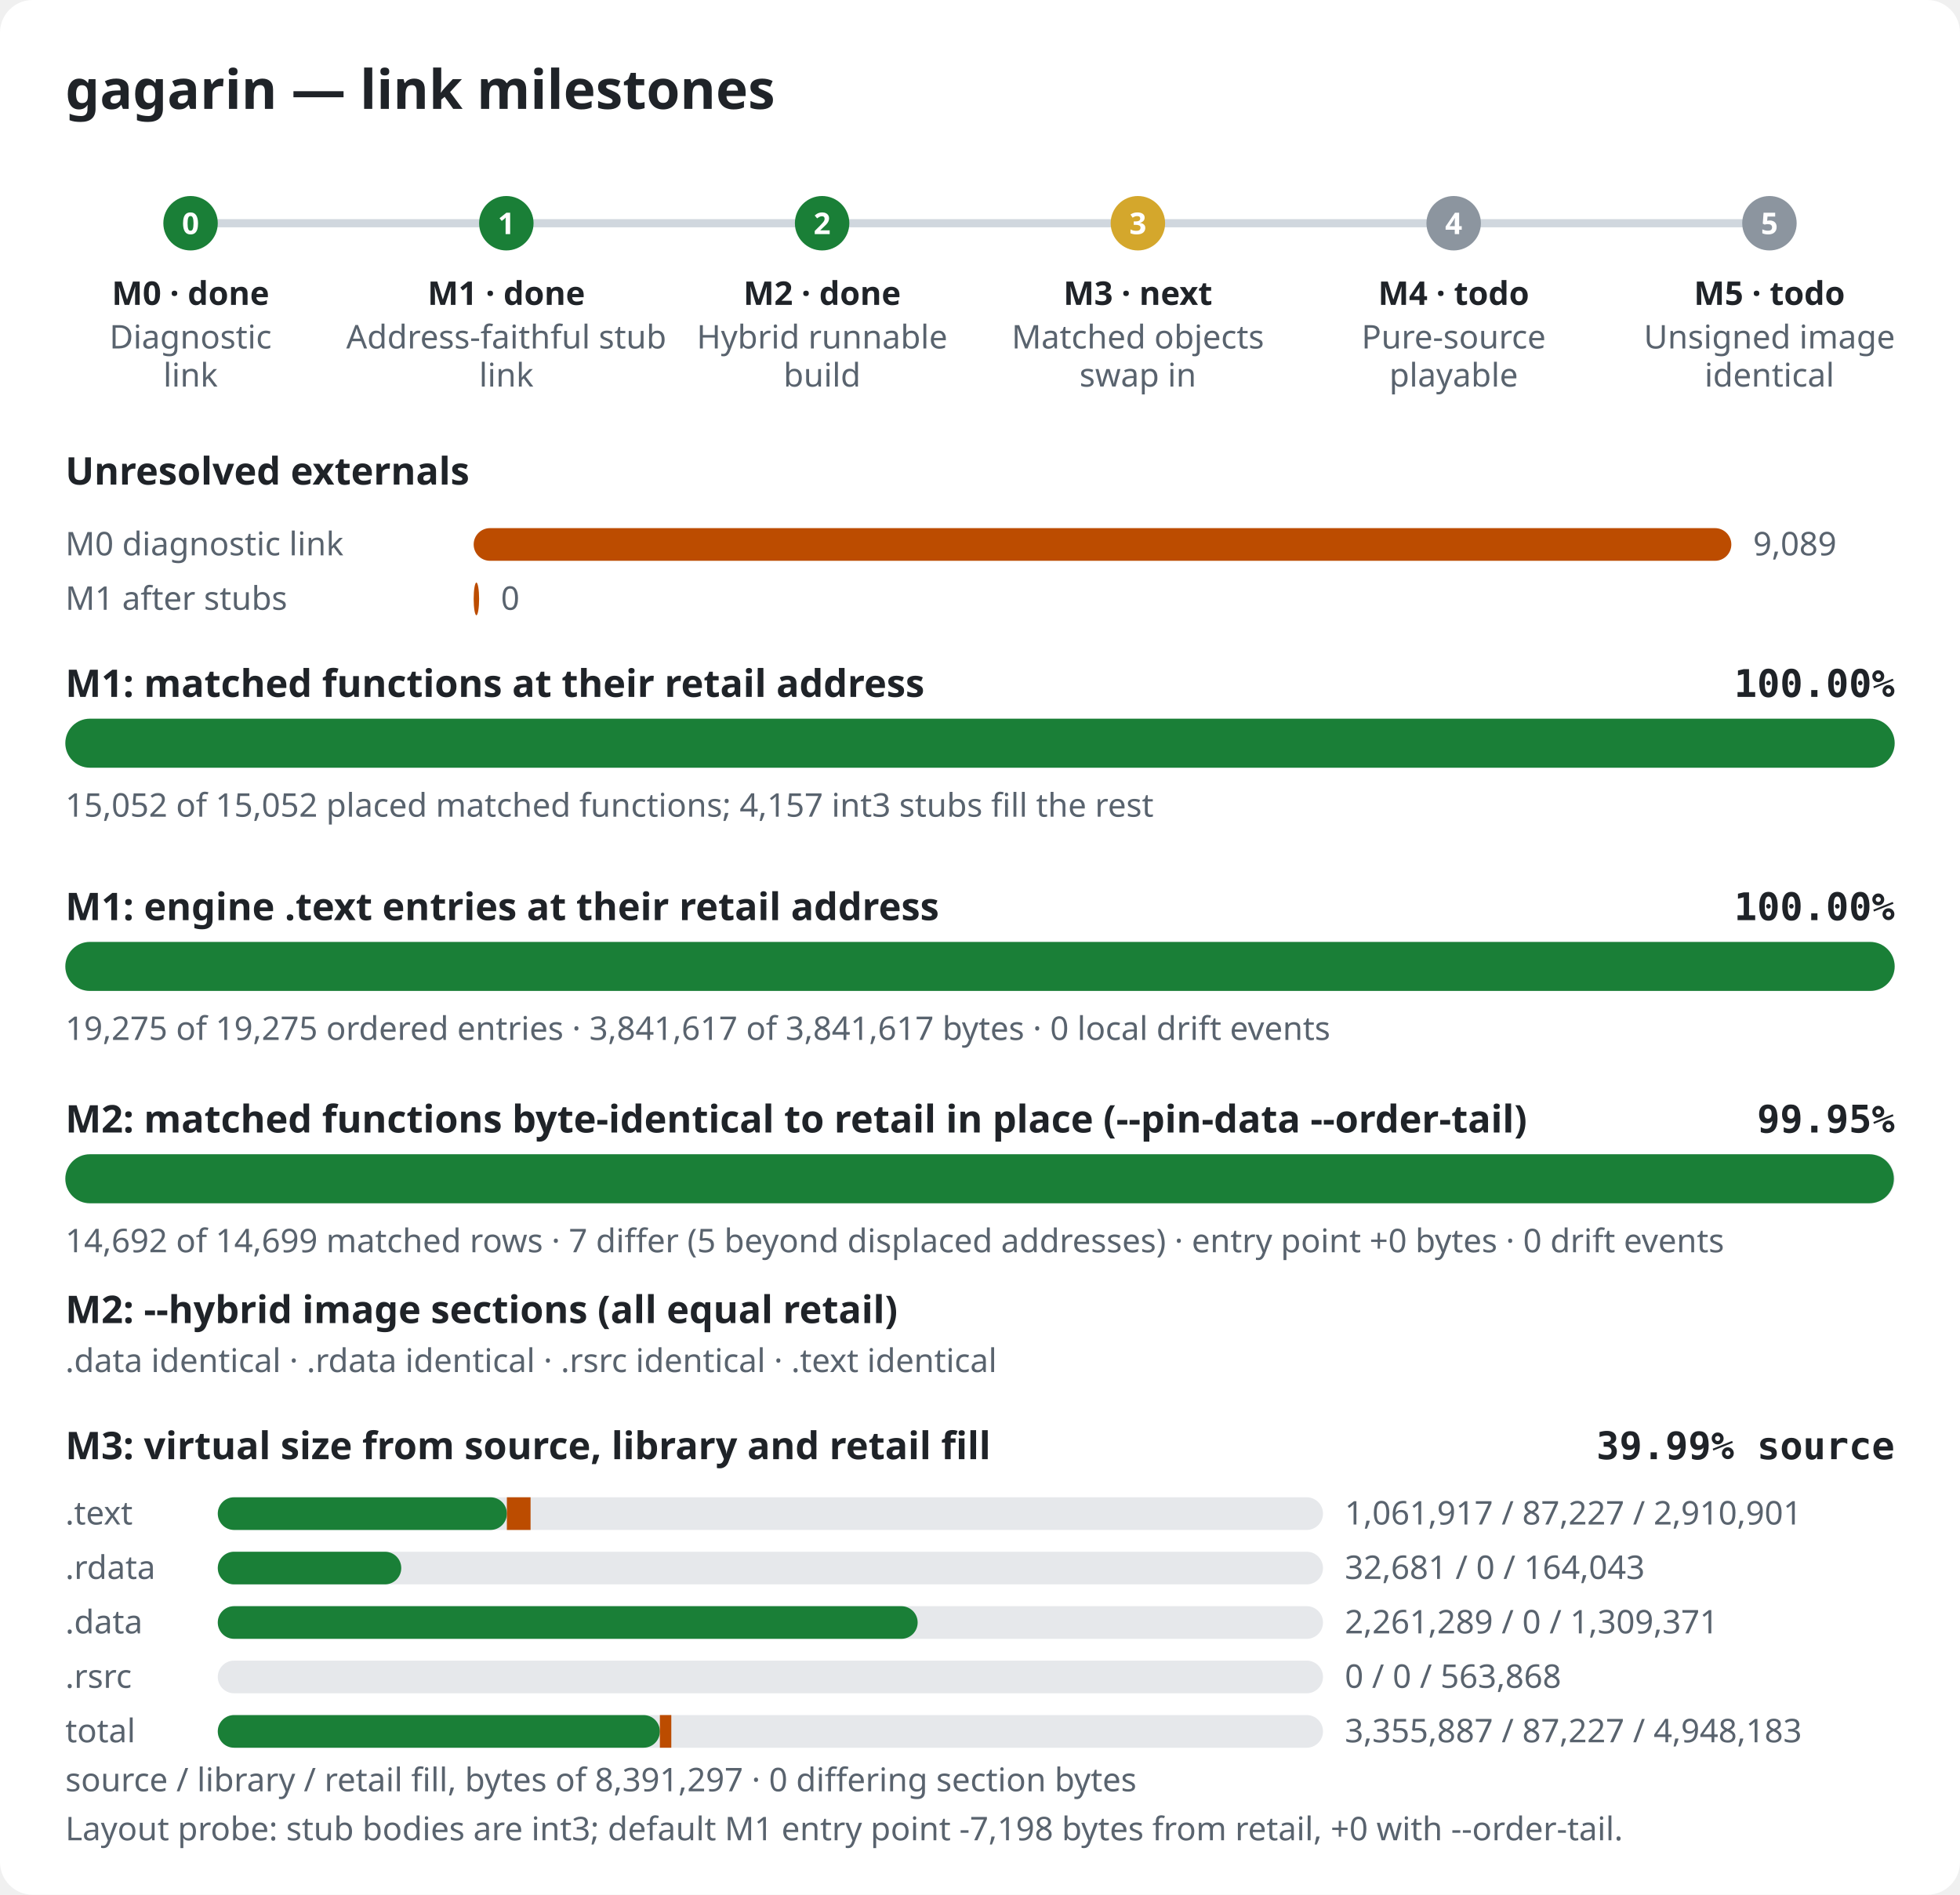
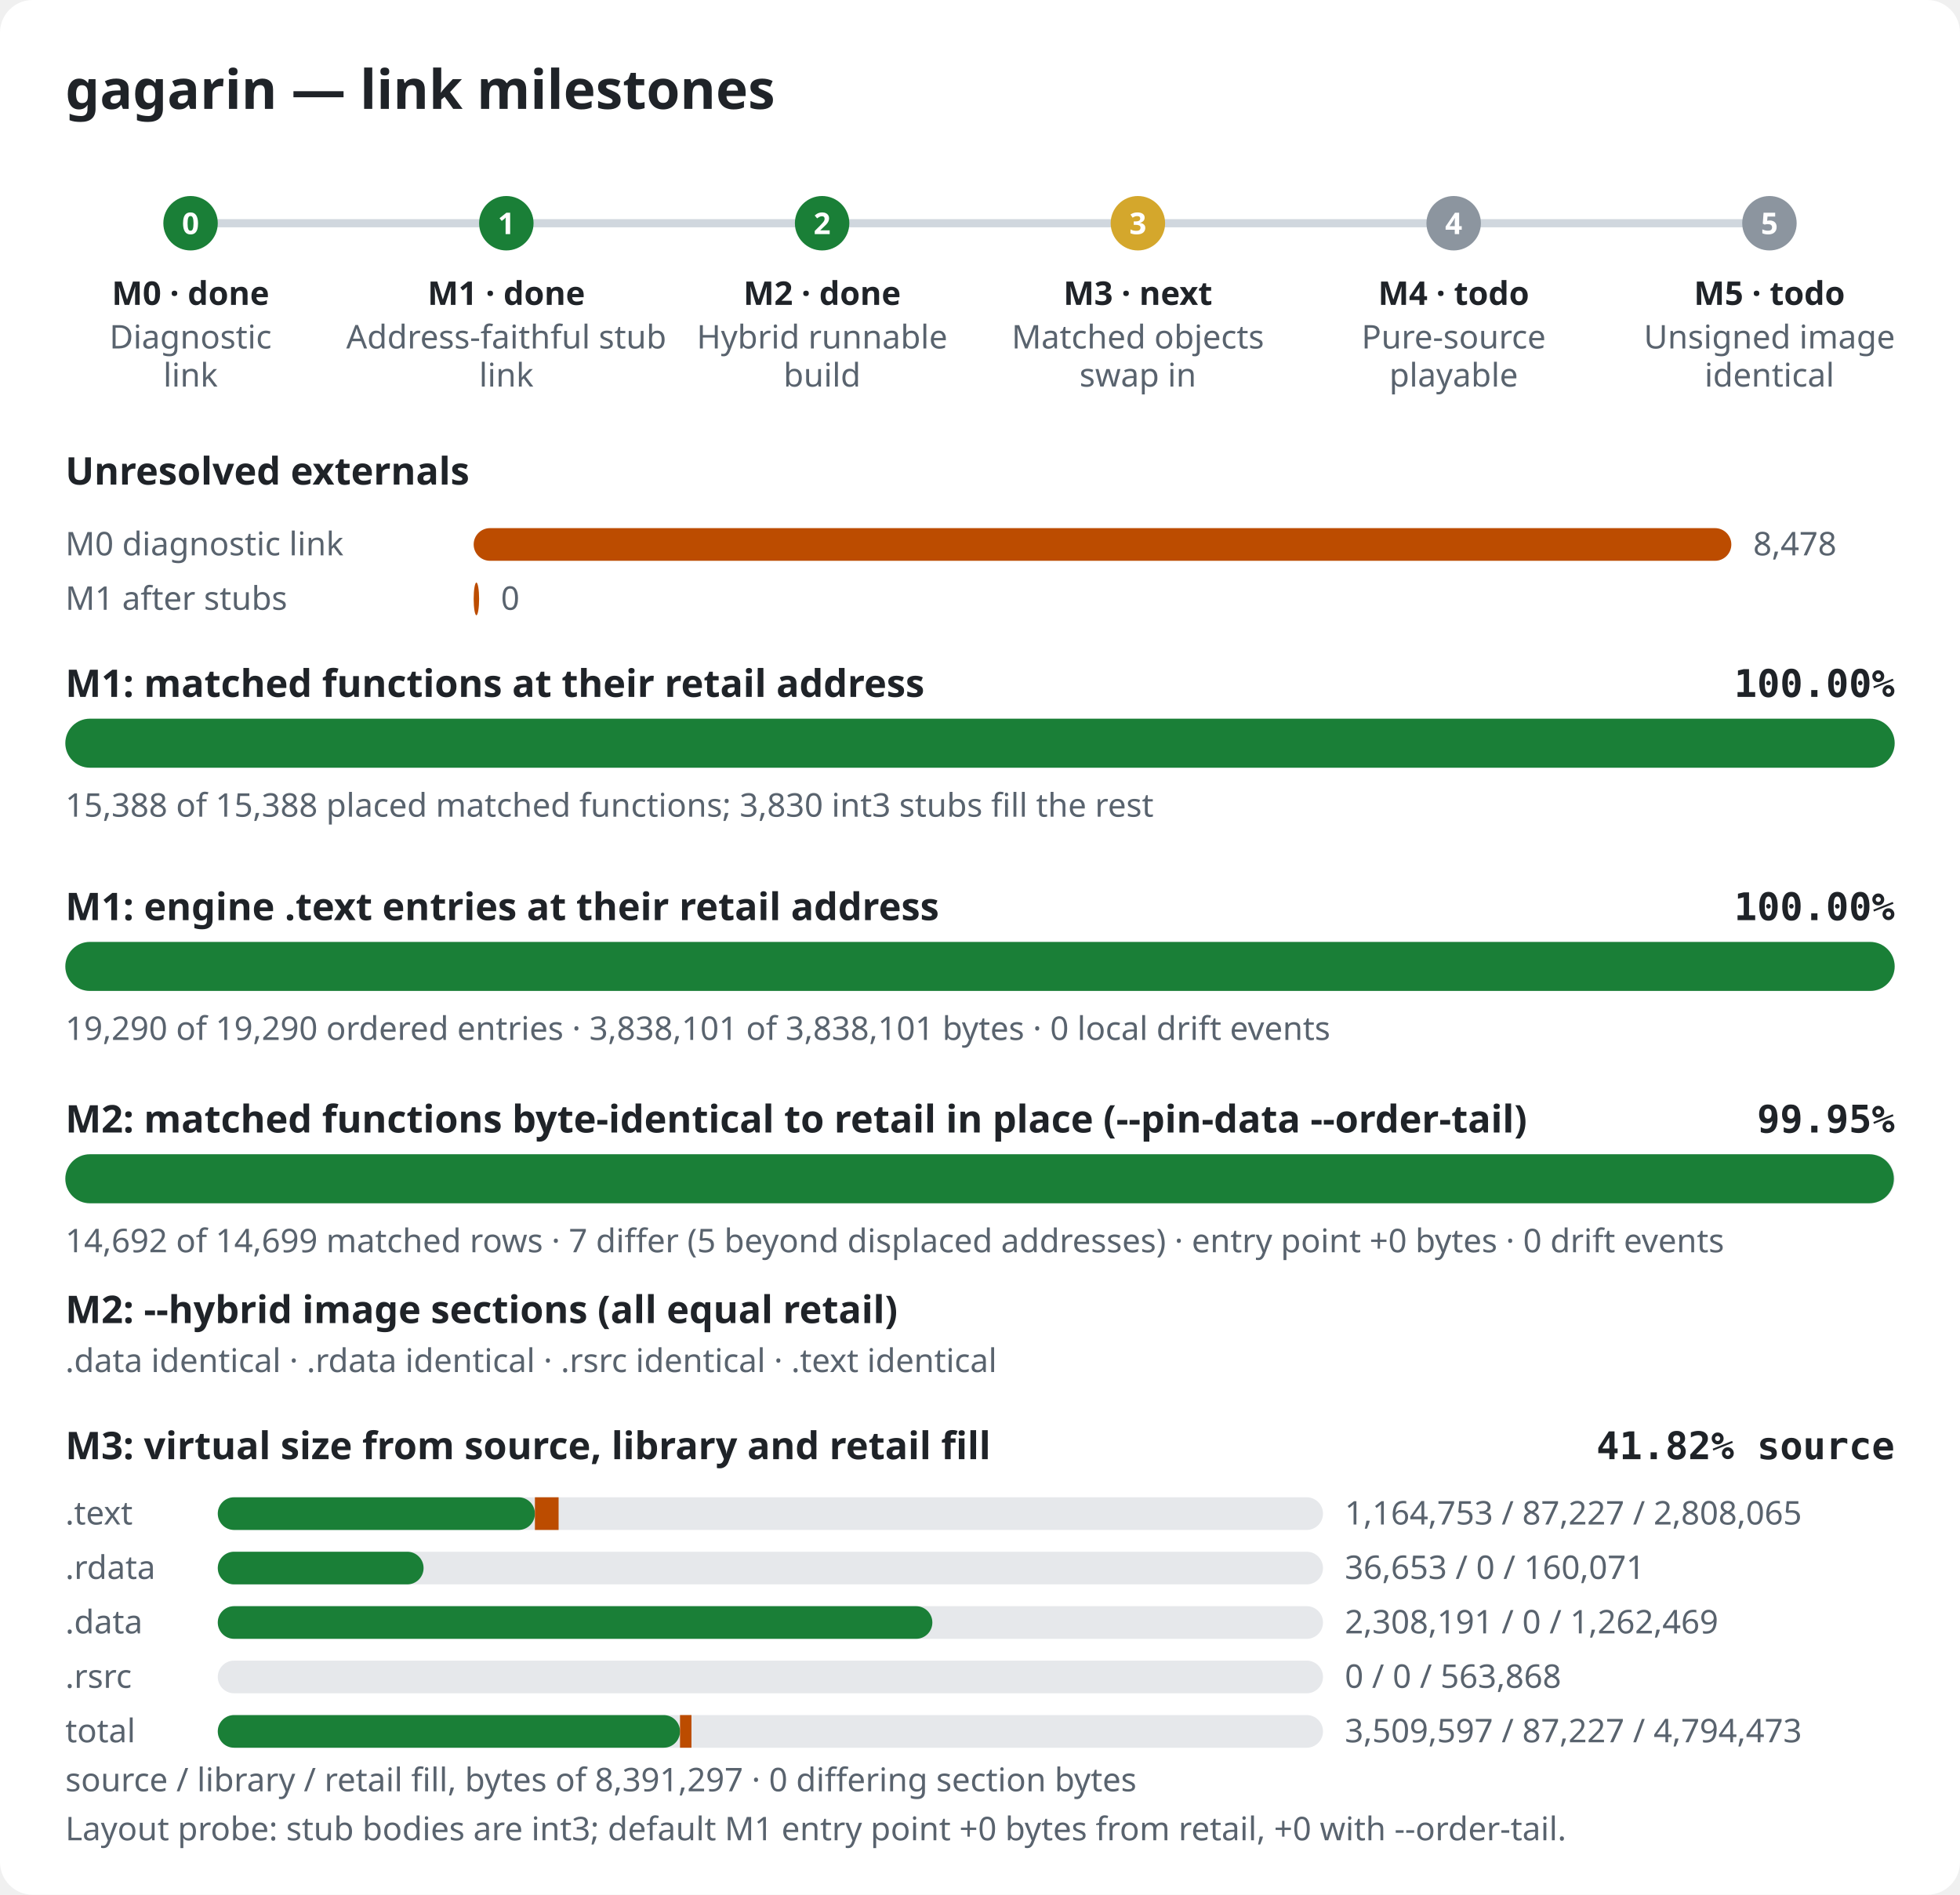
<svg xmlns="http://www.w3.org/2000/svg" width="720" height="696" viewBox="0 0 720 696" role="img" aria-label="gagarin link milestones">
  <style>.bg{fill:#ffffff}.title{font:600 20px sans-serif;fill:#1f2328}.label{font:600 14px sans-serif;fill:#1f2328}.pct{font:600 14px monospace;fill:#1f2328}.note{font:12px sans-serif;fill:#59636e}.mlabel{font:600 12px sans-serif;fill:#1f2328}.mid{font:600 11px sans-serif;fill:#ffffff}.track{fill:#e6e8eb}.rail{stroke:#d0d7de;stroke-width:3}.done,.m-done{fill:#1a7f37}.m-next{fill:#d4a72c}.m-todo{fill:#8c959f}.warn{fill:#bc4c00}@media (prefers-color-scheme: dark){.bg{fill:#0d1117}.title,.label,.pct,.mlabel{fill:#e6edf3}.note{fill:#9198a1}.track{fill:#262c36}.rail{stroke:#3d444d}.done,.m-done{fill:#3fb950}.m-next{fill:#d29922}.m-todo{fill:#656c76}.warn{fill:#db6d28}}</style>
  <rect width="720" height="696" rx="12" class="bg" />
  <text x="24" y="40" class="title">gagarin — link milestones</text>
  <line x1="70" y1="82" x2="650" y2="82" class="rail" />
  <circle cx="70.0" cy="82" r="10" class="m-done" />
  <text x="70.0" y="86" class="mid" text-anchor="middle">0</text>
  <text x="70.0" y="112" class="mlabel" text-anchor="middle">M0 · done</text>
  <text x="70.0" y="128" class="note" text-anchor="middle">Diagnostic</text>
  <text x="70.0" y="142" class="note" text-anchor="middle">link</text>
  <circle cx="186.0" cy="82" r="10" class="m-done" />
  <text x="186.0" y="86" class="mid" text-anchor="middle">1</text>
  <text x="186.0" y="112" class="mlabel" text-anchor="middle">M1 · done</text>
  <text x="186.0" y="128" class="note" text-anchor="middle">Address-faithful stub</text>
  <text x="186.0" y="142" class="note" text-anchor="middle">link</text>
  <circle cx="302.0" cy="82" r="10" class="m-done" />
  <text x="302.0" y="86" class="mid" text-anchor="middle">2</text>
  <text x="302.0" y="112" class="mlabel" text-anchor="middle">M2 · done</text>
  <text x="302.0" y="128" class="note" text-anchor="middle">Hybrid runnable</text>
  <text x="302.0" y="142" class="note" text-anchor="middle">build</text>
  <circle cx="418.0" cy="82" r="10" class="m-next" />
  <text x="418.0" y="86" class="mid" text-anchor="middle">3</text>
  <text x="418.0" y="112" class="mlabel" text-anchor="middle">M3 · next</text>
  <text x="418.0" y="128" class="note" text-anchor="middle">Matched objects</text>
  <text x="418.0" y="142" class="note" text-anchor="middle">swap in</text>
  <circle cx="534.0" cy="82" r="10" class="m-todo" />
  <text x="534.0" y="86" class="mid" text-anchor="middle">4</text>
  <text x="534.0" y="112" class="mlabel" text-anchor="middle">M4 · todo</text>
  <text x="534.0" y="128" class="note" text-anchor="middle">Pure-source</text>
  <text x="534.0" y="142" class="note" text-anchor="middle">playable</text>
  <circle cx="650.0" cy="82" r="10" class="m-todo" />
  <text x="650.0" y="86" class="mid" text-anchor="middle">5</text>
  <text x="650.0" y="112" class="mlabel" text-anchor="middle">M5 · todo</text>
  <text x="650.0" y="128" class="note" text-anchor="middle">Unsigned image</text>
  <text x="650.0" y="142" class="note" text-anchor="middle">identical</text>
  <text x="24" y="178" class="label">Unresolved externals</text>
  <text x="24" y="204" class="note">M0 diagnostic link</text>
  <rect x="174" y="194" width="462.0" height="12" rx="6" class="warn" />
-   <text x="644.0" y="204" class="note">9,089</text>
+   <text x="644.0" y="204" class="note">8,478</text>
  <text x="24" y="224" class="note">M1 after stubs</text>
  <rect x="174" y="214" width="2.0" height="12" rx="6" class="warn" />
  <text x="184.0" y="224" class="note">0</text>
  <text x="24" y="256" class="label">M1: matched functions at their retail address</text>
  <text x="696" y="256" class="pct" text-anchor="end">100.00%</text>
  <rect x="24" y="264" width="672" height="18" rx="9" class="track" />
  <rect x="24" y="264" width="672.0" height="18" rx="9" class="done" />
-   <text x="24" y="300" class="note">15,052 of 15,052 placed matched functions; 4,157 int3 stubs fill the rest</text>
+   <text x="24" y="300" class="note">15,388 of 15,388 placed matched functions; 3,830 int3 stubs fill the rest</text>
  <text x="24" y="338" class="label">M1: engine .text entries at their retail address</text>
  <text x="696" y="338" class="pct" text-anchor="end">100.00%</text>
  <rect x="24" y="346" width="672" height="18" rx="9" class="track" />
  <rect x="24" y="346" width="672.0" height="18" rx="9" class="done" />
-   <text x="24" y="382" class="note">19,275 of 19,275 ordered entries · 3,841,617 of 3,841,617 bytes · 0 local drift events</text>
+   <text x="24" y="382" class="note">19,290 of 19,290 ordered entries · 3,838,101 of 3,838,101 bytes · 0 local drift events</text>
  <text x="24" y="416" class="label">M2: matched functions byte-identical to retail in place (--pin-data --order-tail)</text>
  <text x="696" y="416" class="pct" text-anchor="end">99.95%</text>
  <rect x="24" y="424" width="672" height="18" rx="9" class="track" />
  <rect x="24" y="424" width="671.7" height="18" rx="9" class="done" />
  <text x="24" y="460" class="note">14,692 of 14,699 matched rows · 7 differ (5 beyond displaced addresses) · entry point +0 bytes · 0 drift events</text>
  <text x="24" y="486" class="label">M2: --hybrid image sections (all equal retail)</text>
  <text x="24" y="504" class="note">.data identical · .rdata identical · .rsrc identical · .text identical</text>
  <text x="24" y="536" class="label">M3: virtual size from source, library and retail fill</text>
-   <text x="696" y="536" class="pct" text-anchor="end">39.99% source</text>
+   <text x="696" y="536" class="pct" text-anchor="end">41.82% source</text>
  <text x="24" y="560" class="note">.text</text>
  <rect x="80" y="550" width="406" height="12" rx="6" class="track" />
-   <rect x="80" y="550" width="106.2" height="12" rx="6" class="done" />
-   <rect x="186.2" y="550" width="8.7" height="12" class="warn" />
-   <text x="494" y="560" class="note">1,061,917 / 87,227 / 2,910,901</text>
+   <rect x="80" y="550" width="116.5" height="12" rx="6" class="done" />
+   <rect x="196.5" y="550" width="8.7" height="12" class="warn" />
+   <text x="494" y="560" class="note">1,164,753 / 87,227 / 2,808,065</text>
  <text x="24" y="580" class="note">.rdata</text>
  <rect x="80" y="570" width="406" height="12" rx="6" class="track" />
-   <rect x="80" y="570" width="67.4" height="12" rx="6" class="done" />
-   <rect x="147.4" y="570" width="0.0" height="12" class="warn" />
-   <text x="494" y="580" class="note">32,681 / 0 / 164,043</text>
+   <rect x="80" y="570" width="75.6" height="12" rx="6" class="done" />
+   <rect x="155.6" y="570" width="0.0" height="12" class="warn" />
+   <text x="494" y="580" class="note">36,653 / 0 / 160,071</text>
  <text x="24" y="600" class="note">.data</text>
  <rect x="80" y="590" width="406" height="12" rx="6" class="track" />
-   <rect x="80" y="590" width="257.1" height="12" rx="6" class="done" />
-   <rect x="337.1" y="590" width="0.0" height="12" class="warn" />
-   <text x="494" y="600" class="note">2,261,289 / 0 / 1,309,371</text>
+   <rect x="80" y="590" width="262.5" height="12" rx="6" class="done" />
+   <rect x="342.5" y="590" width="0.0" height="12" class="warn" />
+   <text x="494" y="600" class="note">2,308,191 / 0 / 1,262,469</text>
  <text x="24" y="620" class="note">.rsrc</text>
  <rect x="80" y="610" width="406" height="12" rx="6" class="track" />
  <rect x="80" y="610" width="0.0" height="12" rx="6" class="done" />
  <rect x="80.0" y="610" width="0.0" height="12" class="warn" />
  <text x="494" y="620" class="note">0 / 0 / 563,868</text>
  <text x="24" y="640" class="note">total</text>
  <rect x="80" y="630" width="406" height="12" rx="6" class="track" />
-   <rect x="80" y="630" width="162.4" height="12" rx="6" class="done" />
-   <rect x="242.4" y="630" width="4.2" height="12" class="warn" />
-   <text x="494" y="640" class="note">3,355,887 / 87,227 / 4,948,183</text>
+   <rect x="80" y="630" width="169.8" height="12" rx="6" class="done" />
+   <rect x="249.8" y="630" width="4.2" height="12" class="warn" />
+   <text x="494" y="640" class="note">3,509,597 / 87,227 / 4,794,473</text>
  <text x="24" y="658" class="note">source / library / retail fill, bytes of 8,391,297 · 0 differing section bytes</text>
-   <text x="24" y="676" class="note">Layout probe: stub bodies are int3; default M1 entry point -7,198 bytes from retail, +0 with --order-tail.</text>
+   <text x="24" y="676" class="note">Layout probe: stub bodies are int3; default M1 entry point +0 bytes from retail, +0 with --order-tail.</text>
</svg>
